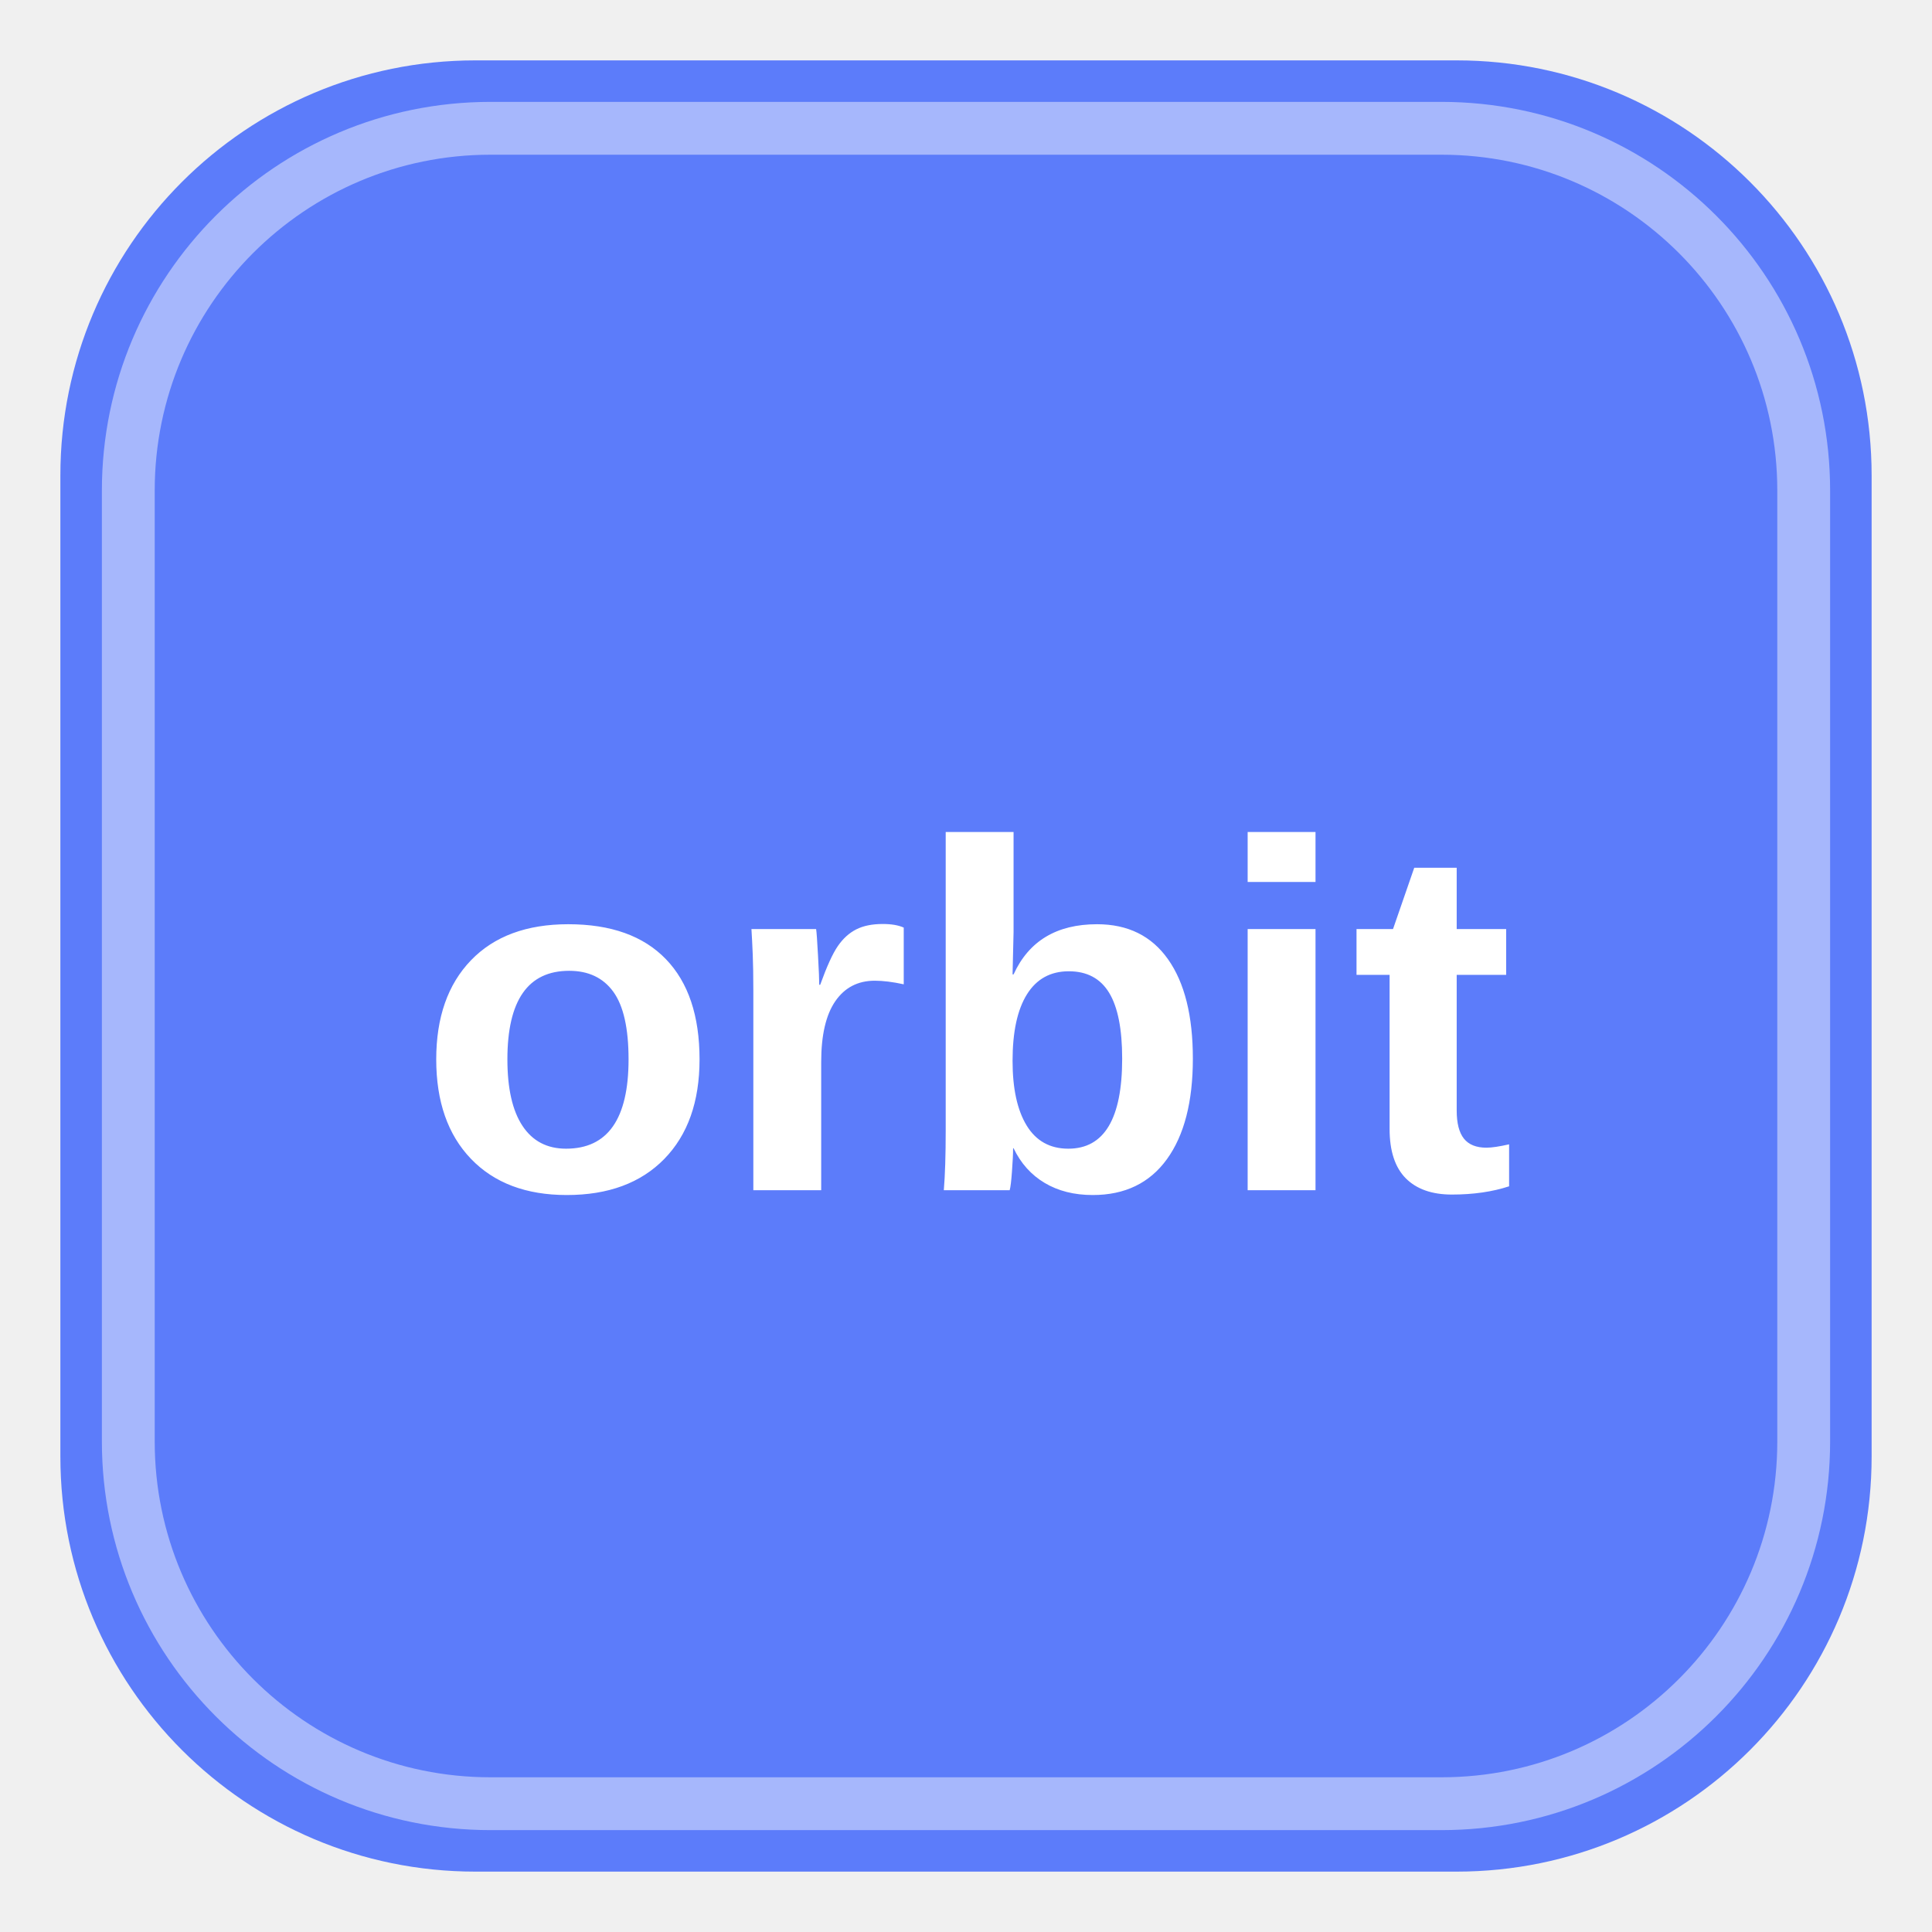
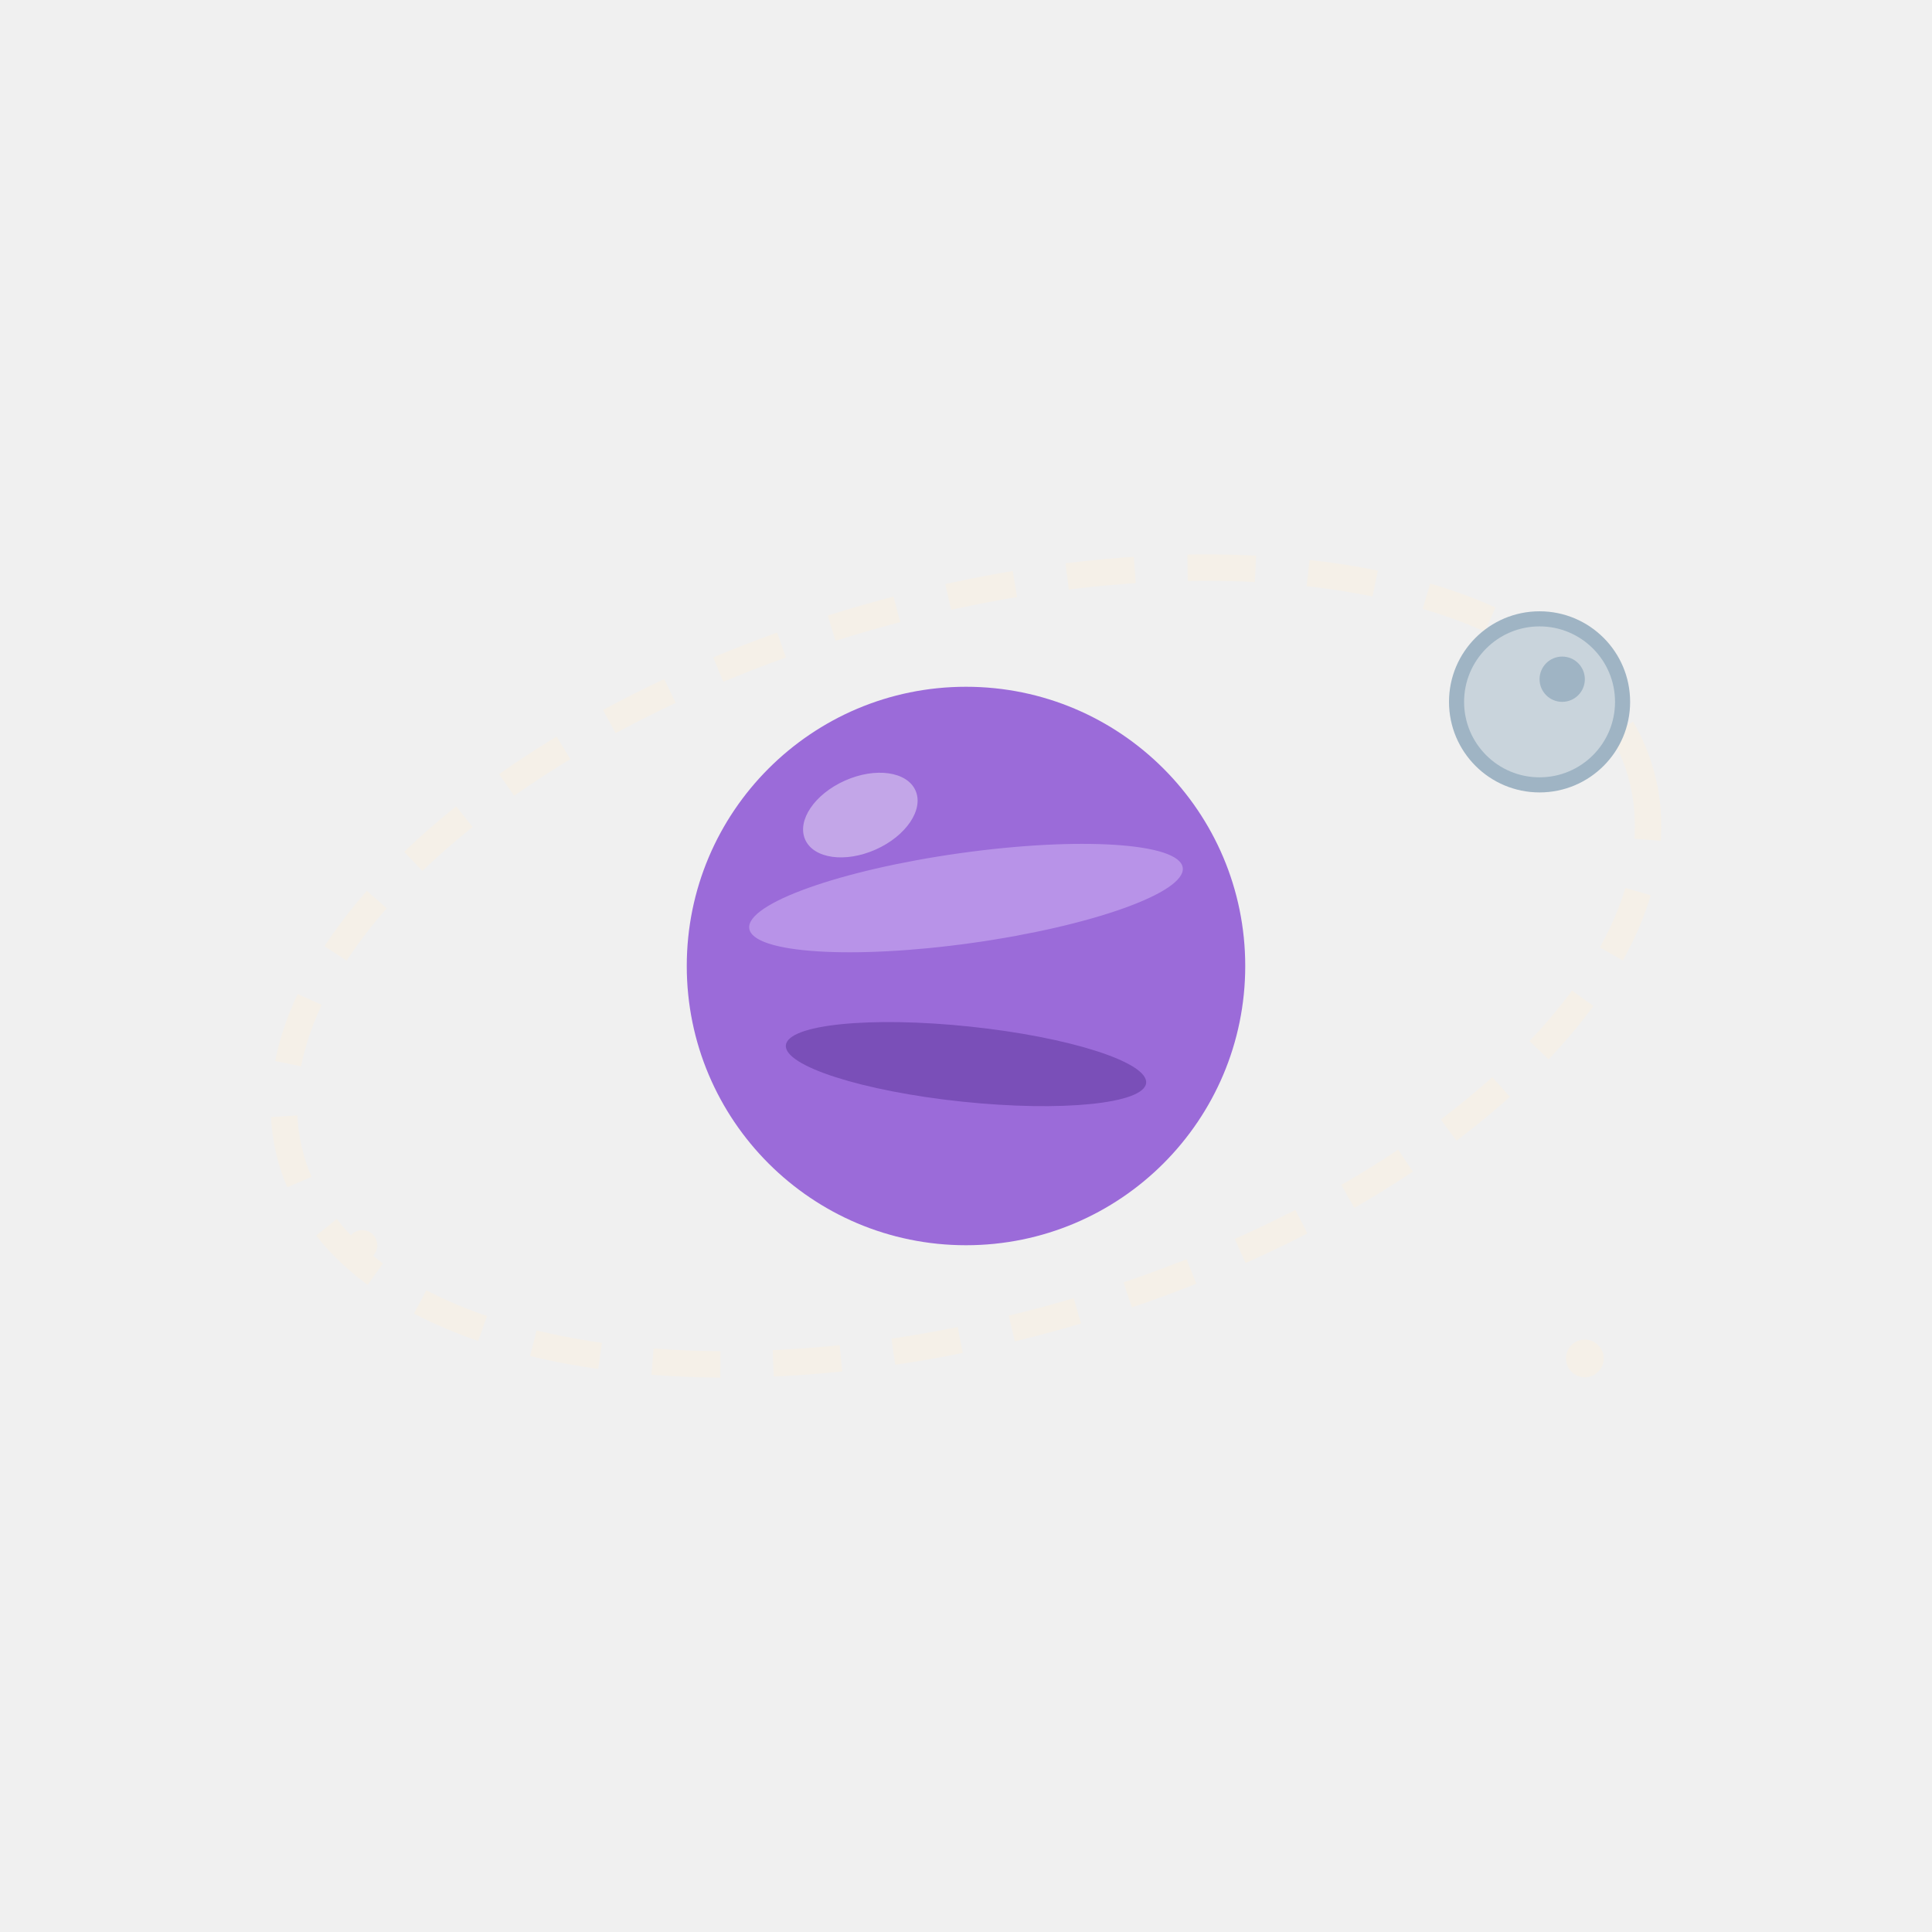
<svg xmlns="http://www.w3.org/2000/svg" width="512" height="512" viewBox="0 0 512 512">
-   <rect x="16" y="16" width="480" height="480" rx="110" fill="#5C7CFA" />
-   <rect x="34" y="34" width="444" height="444" rx="96" fill="none" stroke="rgba(255,255,255,0.45)" stroke-width="14" />
-   <text x="256" y="270" font-family="Arial, Helvetica, sans-serif" font-weight="bold" font-size="131" fill="#FFFFFF" text-anchor="middle" dominant-baseline="central">orbit</text>
+   <ellipse cx="256" cy="256" rx="186" ry="96" fill="none" stroke="#F5F0E8" stroke-width="7" stroke-dasharray="18 14" transform="rotate(-16 256 256)" />
+   <circle cx="256" cy="256" r="74" fill="#9B6BD9" />
+   <ellipse cx="256" cy="238" rx="58" ry="12" fill="#B893E8" transform="rotate(-8 256 238)" />
+   <ellipse cx="256" cy="282" rx="48" ry="10" fill="#7A4FB8" transform="rotate(6 256 282)" />
+   <ellipse cx="228" cy="216" rx="16" ry="10" fill="#FFFFFF" opacity="0.4" transform="rotate(-24 228 216)" />
+   <circle cx="408" cy="186" r="22" fill="#C9D4DC" stroke="#9FB4C4" stroke-width="4" />
+   <circle cx="414" cy="180" r="6" fill="#9FB4C4" />
+   <circle cx="96" cy="330" r="4" fill="#F5F0E8" />
+   <circle cx="420" cy="360" r="5" fill="#F5F0E8" />
</svg>
